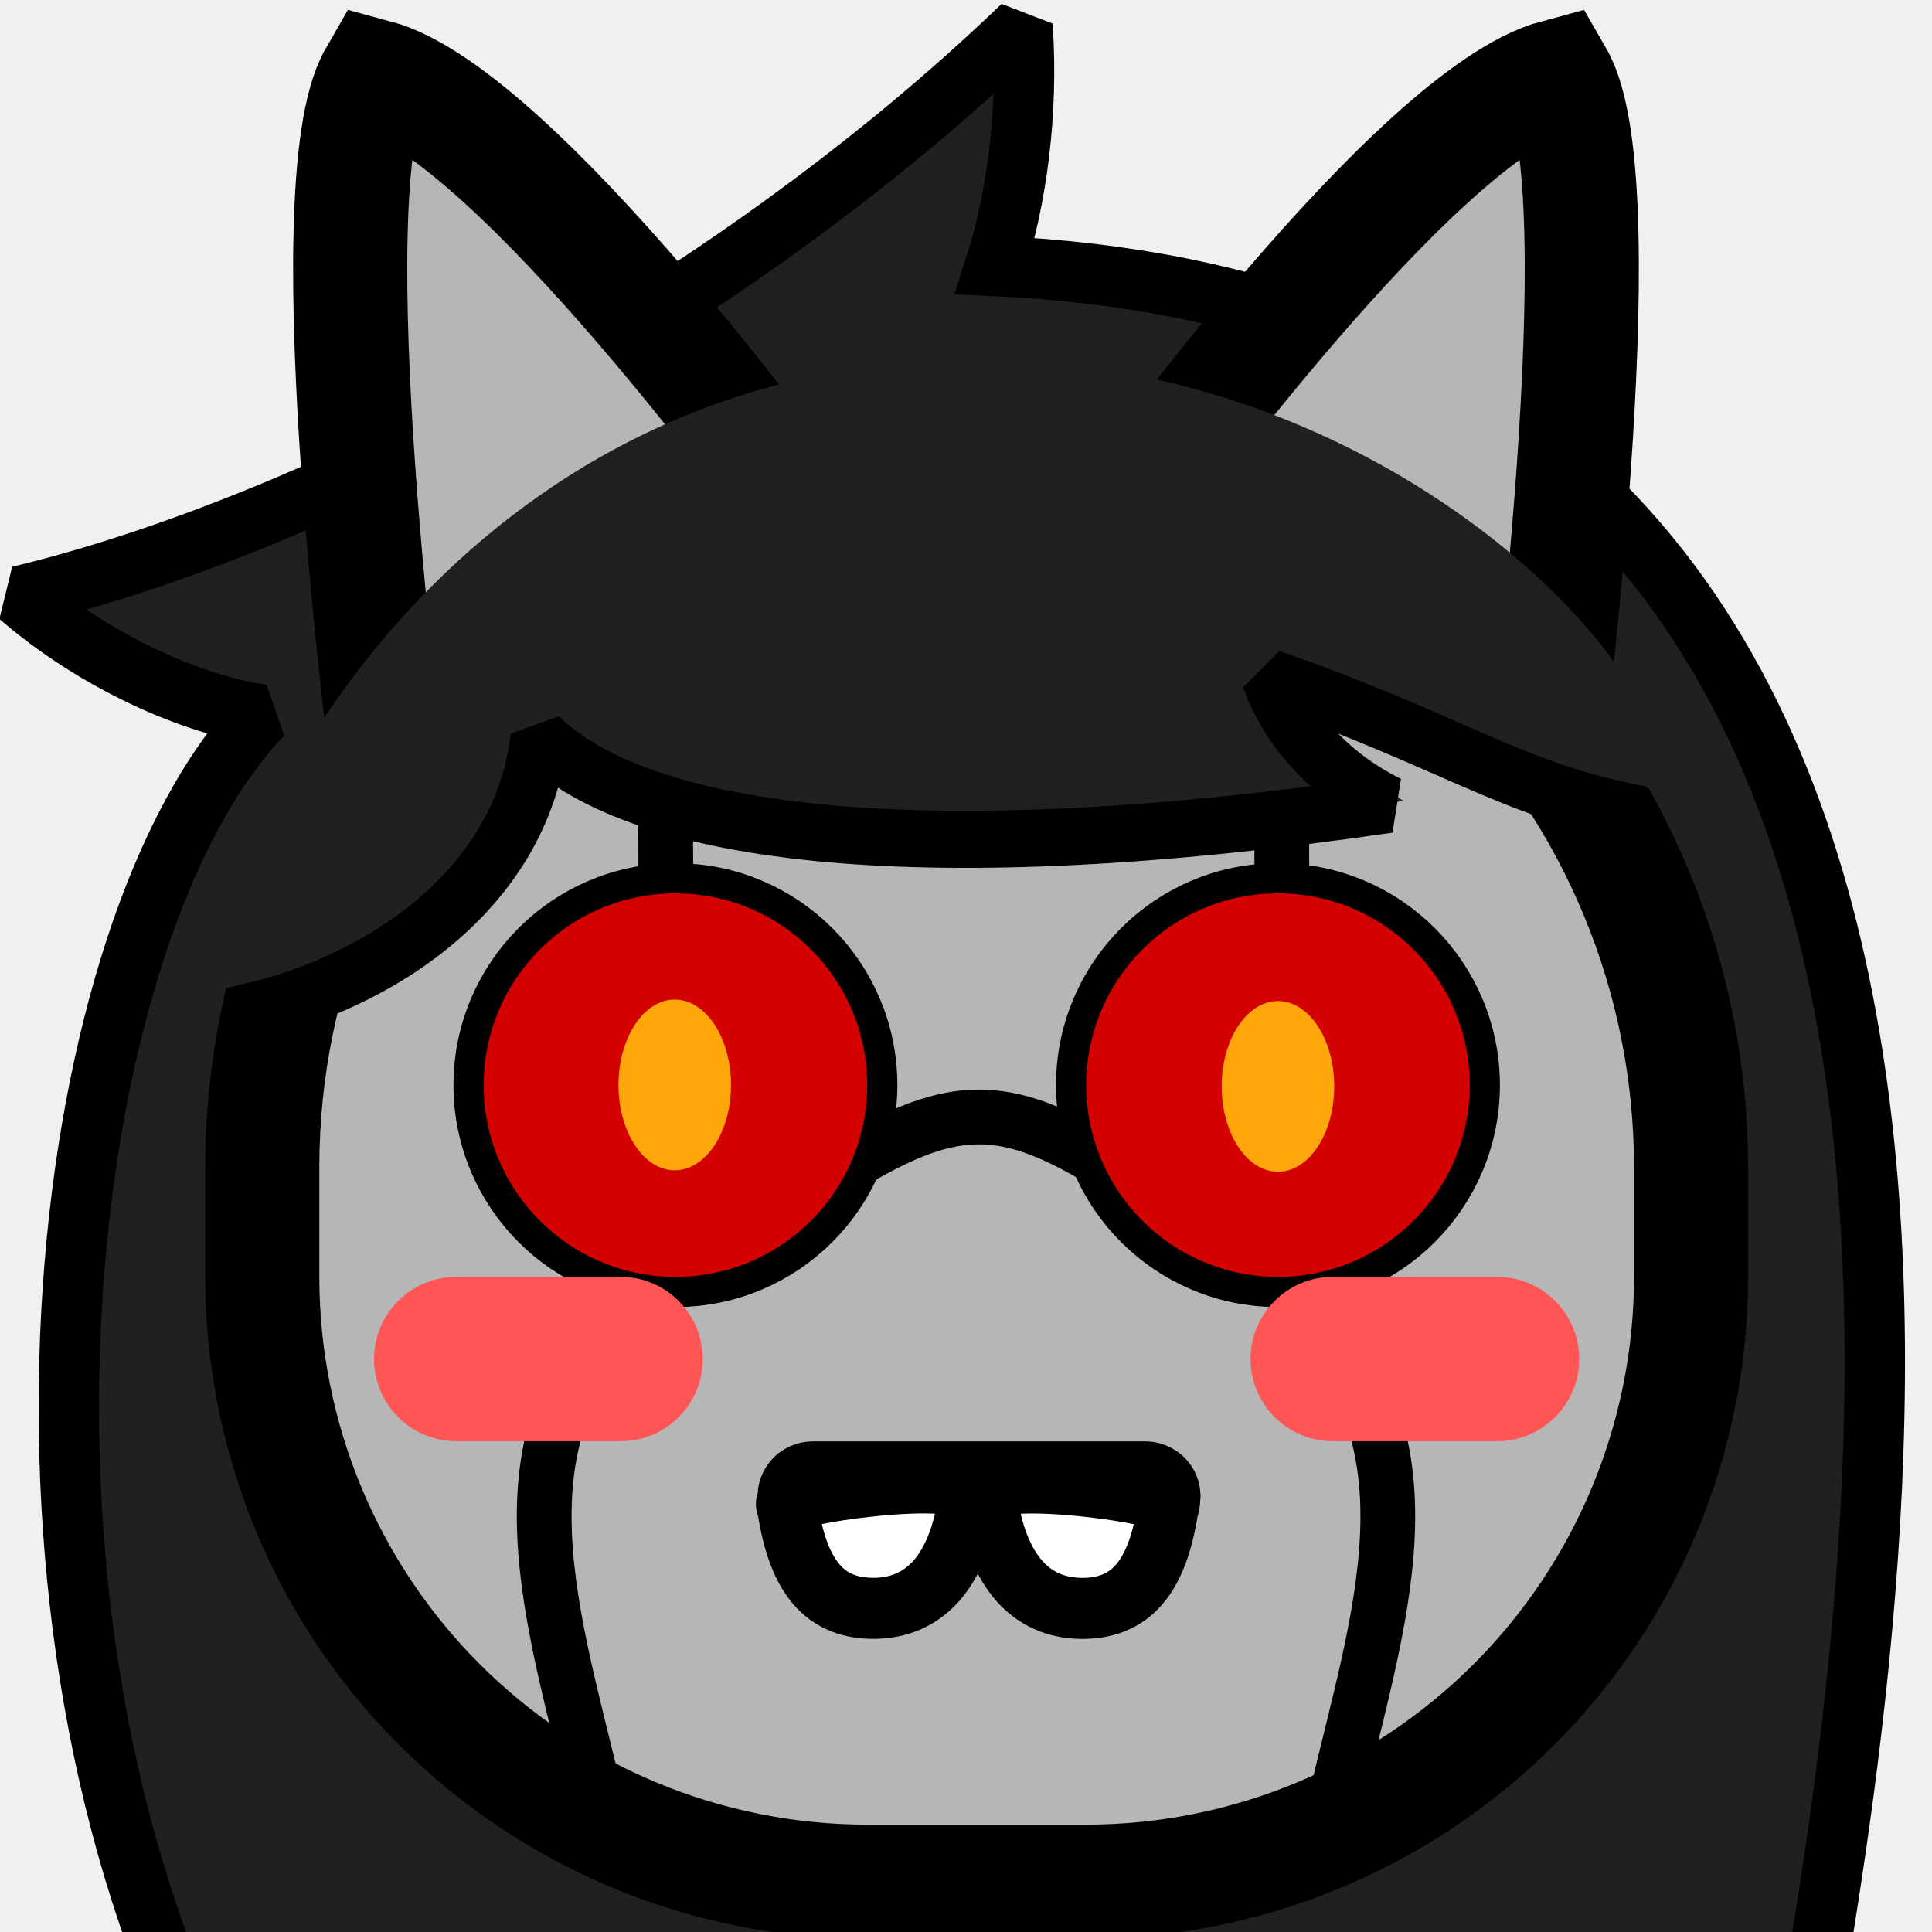
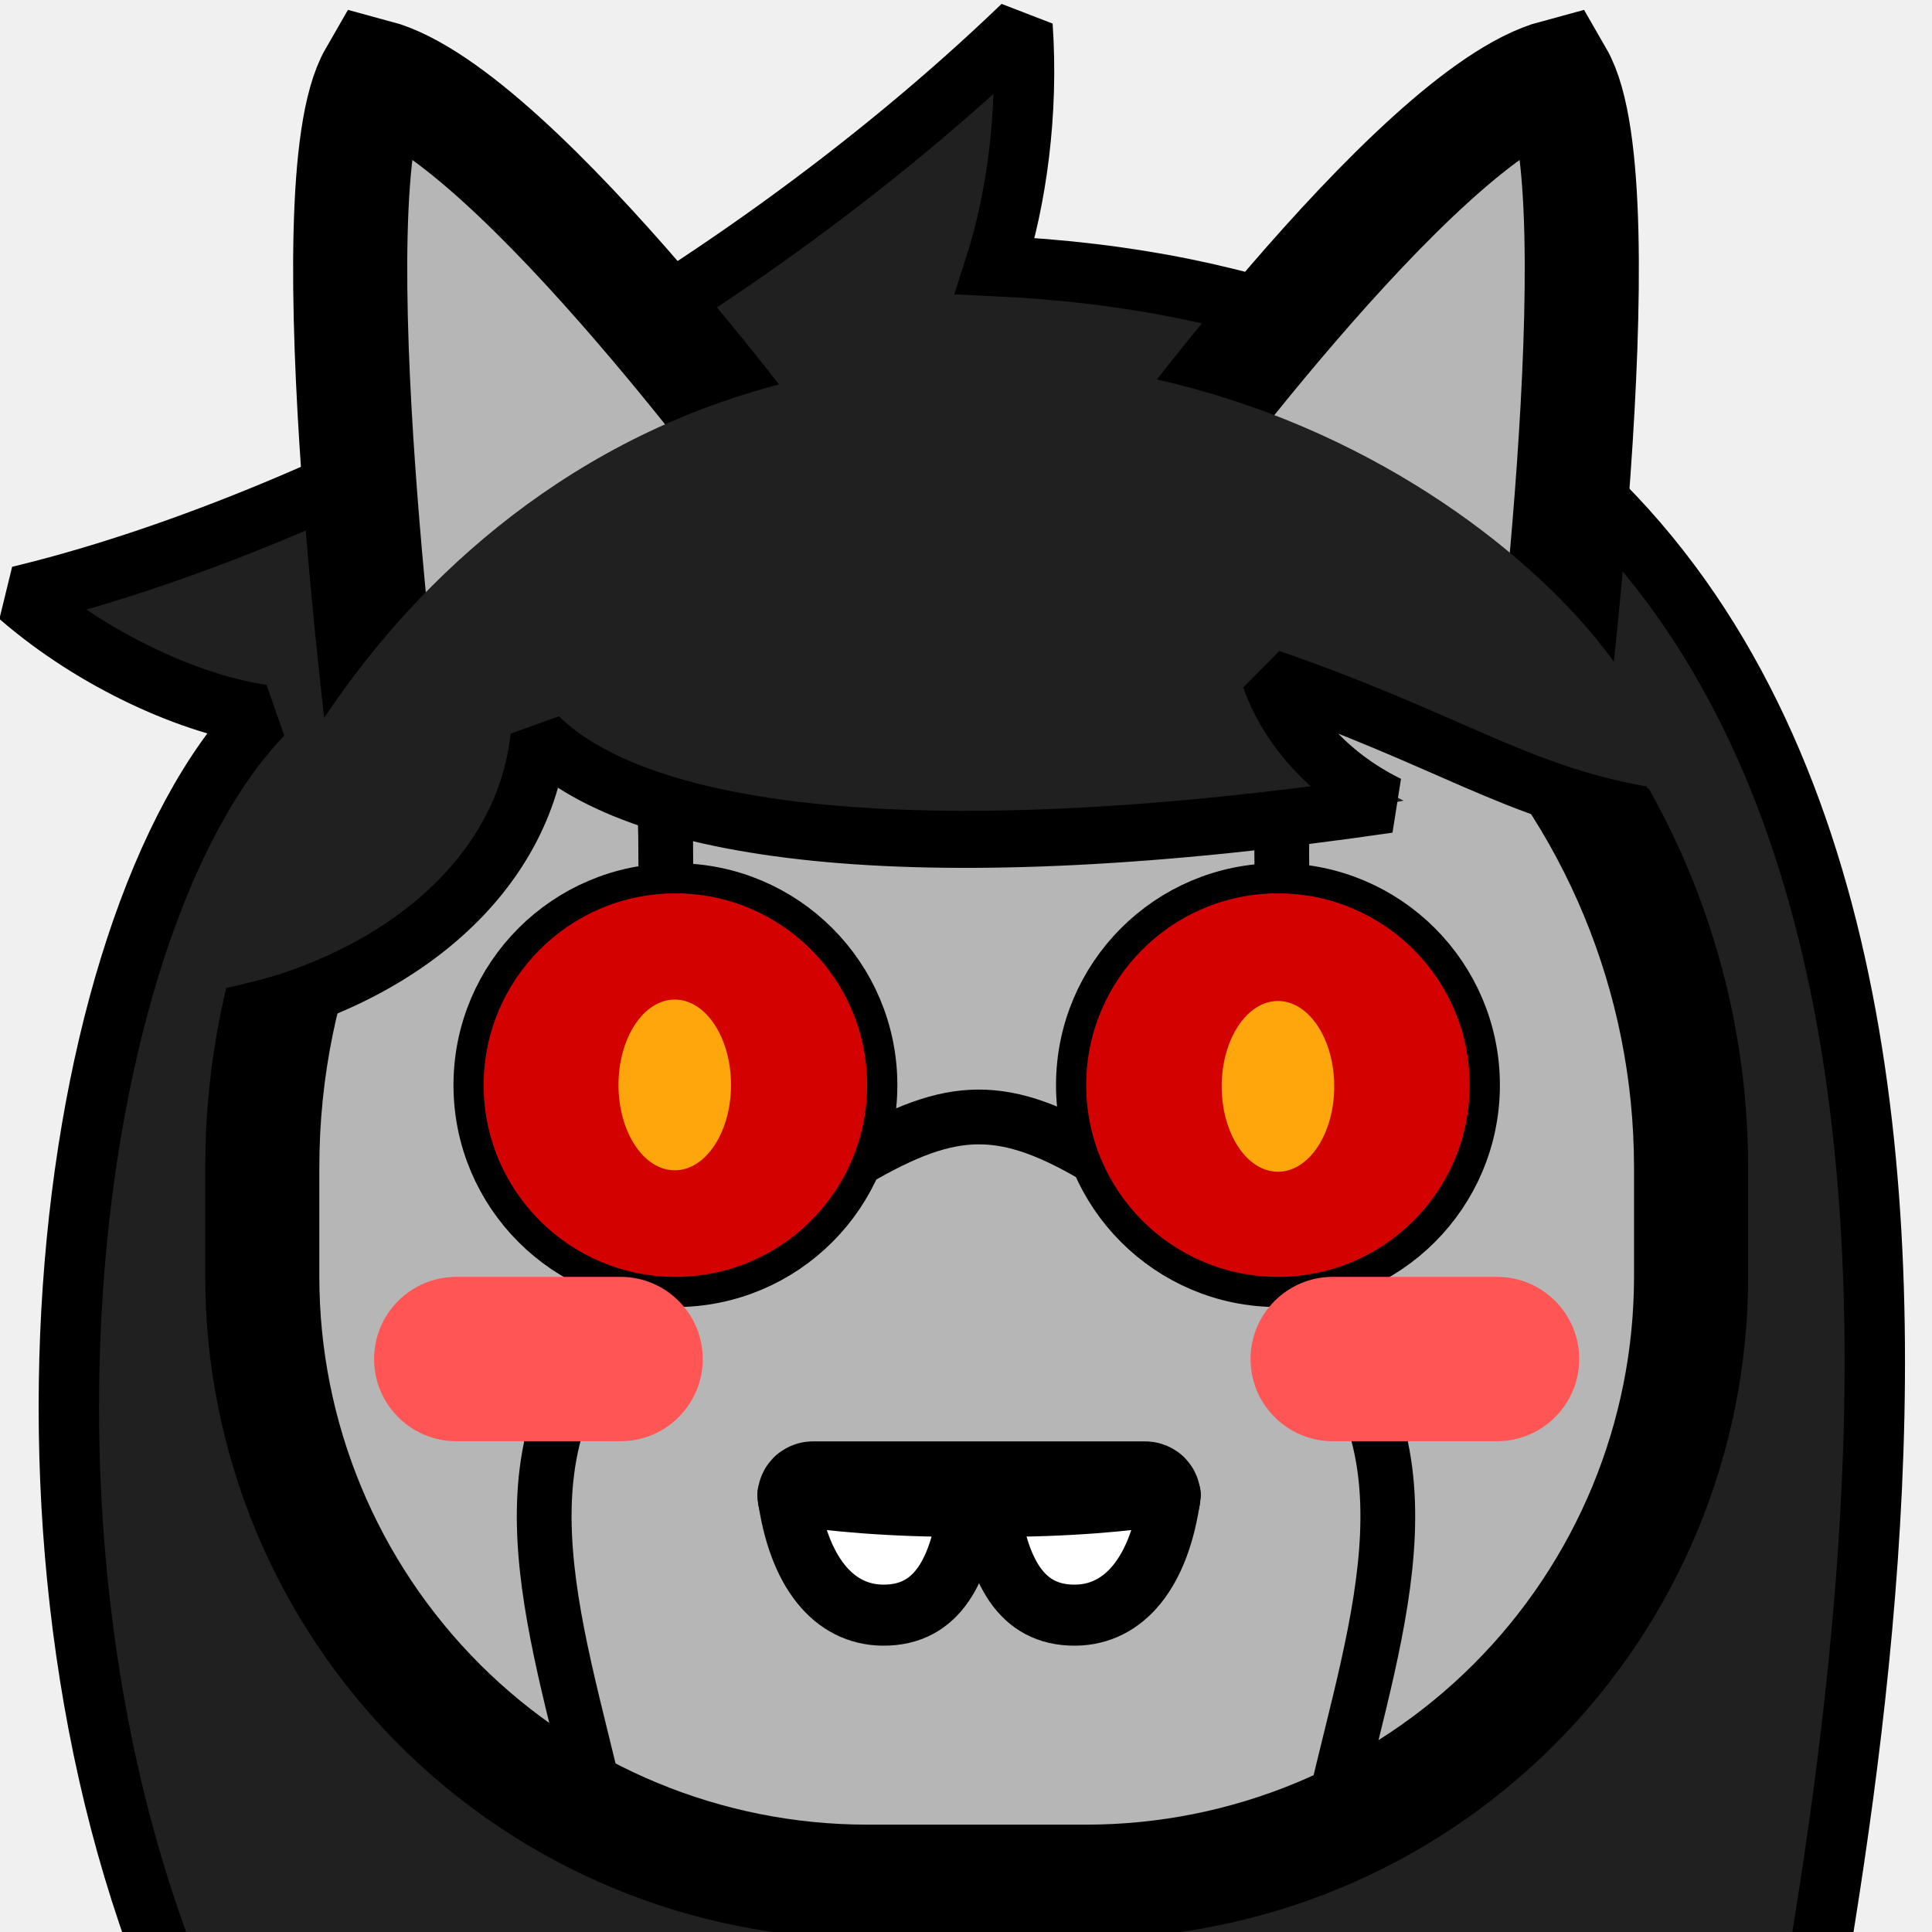
<svg xmlns="http://www.w3.org/2000/svg" width="100%" height="100%" viewBox="0 0 32 32" version="1.1" xml:space="preserve" style="fill-rule:evenodd;clip-rule:evenodd;stroke-linejoin:round;stroke-miterlimit:1.414;" id="svg179">
  <defs id="defs183" />
  <g id="layer5">
    <path style="fill:#202020;fill-opacity:1;stroke:#000000;stroke-width:1;stroke-linecap:butt;stroke-linejoin:miter;stroke-miterlimit:2;stroke-dasharray:none;stroke-opacity:1" d="M 3.359,33.945 C -0.314,26.302 0.964,15.346 4.348,11.837 3.224,11.685 1.588,10.977 0.318,9.874 5.16,8.71 11.932,5.235 16.936,0.425 17.036,1.874 16.835,3.304 16.482,4.406 34.393,5.235 31.395,25.302 29.855,33.991" id="path881" />
    <path style="clip-rule:evenodd;fill:#b6b6b6;fill-opacity:1;fill-rule:evenodd;stroke:#000000;stroke-width:1.89;stroke-linecap:butt;stroke-linejoin:miter;stroke-miterlimit:1.414;stroke-dasharray:none;stroke-opacity:1" d="m 13.222,8.352 c 0,0 -4.667,-6.462 -7.003,-7.088 C 5.159,3.1 6.445,12.917 6.445,12.917 Z" id="path638" />
    <path id="path895" d="m 18.778,8.352 c 0,0 4.667,-6.462 7.003,-7.088 1.06,1.836 -0.227,11.653 -0.227,11.653 z" style="clip-rule:evenodd;fill:#b6b6b6;fill-opacity:1;fill-rule:evenodd;stroke:#000000;stroke-width:1.89;stroke-linecap:butt;stroke-linejoin:miter;stroke-miterlimit:1.414;stroke-dasharray:none;stroke-opacity:1" />
  </g>
  <path style="fill:none;stroke-width:0.907" d="M 1.66,4.817 H 30.694 V 33.851 H 1.66 Z" id="embarrassed" />
  <g id="layer1">
    <g style="clip-rule:evenodd;fill-rule:evenodd;stroke-linejoin:round;stroke-miterlimit:1.414;stroke:#000000;stroke-opacity:1;stroke-width:4.166;stroke-dasharray:none;paint-order:stroke fill markers" id="emoji" transform="matrix(0.9073081,0,0,0.9073081,1.659848,4.817118)">
      <path d="M 28,16 C 28,12.817 26.736,9.765 24.485,7.515 22.235,5.264 19.183,4 16,4 16,4 16,4 16,4 9.373,4 4,9.373 4,16 c 0,0.669 0,1.339 0,2 0,2.652 1.054,5.196 2.929,7.071 C 8.804,26.946 11.348,28 14,28 c 1.322,0 2.678,0 4,0 2.652,0 5.196,-1.054 7.071,-2.929 C 26.946,23.196 28,20.652 28,18 c 0,-0.661 0,-1.331 0,-2 z" style="fill:#b6b6b6;fill-opacity:1;stroke:#000000;stroke-opacity:1;stroke-width:4.166;stroke-miterlimit:1.414;stroke-dasharray:none;paint-order:stroke fill markers" id="path162" />
    </g>
    <path style="fill:none;stroke:#000000;stroke-width:0.907px;stroke-linecap:butt;stroke-linejoin:miter;stroke-opacity:1" d="m 18.247,19.221 c -1.62,-0.979 -2.479,-0.938 -4.069,-0.014" id="path529" />
    <path style="fill:none;stroke:#000000;stroke-width:0.907px;stroke-linecap:butt;stroke-linejoin:miter;stroke-opacity:1" d="M 11.024,14.86 C 11.109,9.161 9.862,9.218 9.862,9.218" id="path531" />
    <path style="clip-rule:evenodd;fill:none;fill-rule:evenodd;stroke:#000000;stroke-width:0.907px;stroke-linecap:butt;stroke-linejoin:miter;stroke-miterlimit:1.414;stroke-opacity:1" d="M 21.234,14.655 C 21.149,8.956 22.397,9.013 22.397,9.013" id="path531-7" />
  </g>
  <g id="layer4">
    <path id="path892" style="fill:#202020;fill-opacity:1;stroke:none;stroke-width:1px;stroke-linecap:butt;stroke-linejoin:miter;stroke-opacity:1" d="m 27.297,13.058 c -2.092,-0.368 -3.293,-0.805 -6.26,-1.83 0.598,0.747 1.156,1.514 2.21,2.033 C 15.5,14.892 10.632,13.877 8.927,12.201 8.687,14.464 6.521,15.763 3.69,16.377 3.415,14.464 6.93,6.749 14.938,6.014 22.946,5.279 28.438,11.8 27.297,13.058 Z" />
    <path id="path887" style="fill:none;stroke:#000000;stroke-width:0.945;stroke-linecap:butt;stroke-linejoin:miter;stroke-miterlimit:1.414;stroke-dasharray:none;stroke-opacity:1" d="m 3.842,16.84 c 2.83,-0.615 4.845,-2.376 5.085,-4.639 1.705,1.676 6.432,2.237 14.069,1.123 -1.054,-0.519 -1.689,-1.333 -1.96,-2.095 2.967,1.025 4.069,1.895 6.161,2.263" />
  </g>
  <g id="layer3">
    <path style="clip-rule:evenodd;fill:none;fill-rule:evenodd;stroke:#000000;stroke-width:0.907px;stroke-linecap:butt;stroke-linejoin:miter;stroke-miterlimit:1.414;stroke-opacity:1" d="M 10.6,21.555 C 8.015,23.733 9.208,26.897 9.891,29.891" id="path512-7" />
    <path id="path897" d="m 21.4,21.555 c 2.585,2.177 1.392,5.342 0.709,8.336" style="clip-rule:evenodd;fill:none;fill-rule:evenodd;stroke:#000000;stroke-width:0.907px;stroke-linecap:butt;stroke-linejoin:miter;stroke-miterlimit:1.414;stroke-opacity:1" />
  </g>
  <g id="layer2">
    <circle cx="11.187" cy="17.973" style="clip-rule:evenodd;fill:#d30100;fill-opacity:1;fill-rule:evenodd;stroke-width:1;stroke-linejoin:round;stroke-miterlimit:1.414;stroke:#000000;stroke-opacity:1;stroke-dasharray:none;paint-order:stroke fill markers" id="circle164" r="3.176" />
    <ellipse cx="11.176" cy="-17.97" id="circle166" style="clip-rule:evenodd;fill:#fea60b;fill-opacity:1;fill-rule:evenodd;stroke-width:0.765;stroke-linejoin:round;stroke-miterlimit:1.414" rx="0.932" ry="1.414" transform="scale(1,-1)" />
    <circle cx="21.167" cy="17.973" style="clip-rule:evenodd;fill:#d30100;fill-opacity:1;fill-rule:evenodd;stroke-width:1;stroke-linejoin:round;stroke-miterlimit:1.414;stroke:#000000;stroke-opacity:1;stroke-dasharray:none;paint-order:stroke fill markers" id="circle168" r="3.176" />
    <path style="clip-rule:evenodd;fill-rule:evenodd;stroke-width:0.911;stroke-linejoin:round;stroke-miterlimit:1.414" d="m 19.011,23.875 0.045,0.004 0.043,0.004 0.044,0.008 0.043,0.009 0.043,0.012 0.042,0.014 0.041,0.015 0.04,0.017 0.04,0.02 0.039,0.021 0.038,0.024 0.037,0.024 0.035,0.026 0.034,0.028 0.033,0.03 0.03,0.032 0.029,0.033 0.028,0.034 0.026,0.035 0.024,0.036 0.023,0.038 0.02,0.039 0.019,0.04 0.017,0.04 0.015,0.042 0.013,0.042 0.01,0.043 0.009,0.043 0.006,0.043 0.004,0.044 0.003,0.043 v 0.043 l -0.003,0.043 -0.004,0.044 -0.006,0.043 -0.009,0.043 -0.01,0.043 -0.013,0.042 -0.015,0.042 -0.017,0.04 -0.019,0.04 -0.02,0.039 -0.023,0.038 -0.024,0.036 -0.026,0.035 -0.028,0.034 -0.029,0.033 -0.03,0.032 -0.033,0.03 -0.034,0.028 -0.035,0.026 -0.037,0.024 -0.038,0.024 -0.039,0.021 -0.04,0.02 -0.04,0.017 -0.041,0.015 -0.042,0.014 -0.043,0.012 -0.043,0.009 -0.044,0.008 -0.043,0.004 -0.045,0.004 -0.044,9.04e-4 h -5.502 l -0.044,-9.04e-4 -0.045,-0.004 -0.043,-0.004 -0.044,-0.008 -0.043,-0.009 -0.043,-0.012 -0.042,-0.014 -0.041,-0.015 -0.04,-0.017 -0.04,-0.02 -0.039,-0.021 -0.038,-0.024 -0.037,-0.024 -0.035,-0.026 -0.034,-0.028 -0.033,-0.03 -0.03,-0.032 -0.029,-0.033 -0.028,-0.034 -0.026,-0.035 -0.024,-0.036 -0.023,-0.038 -0.02,-0.039 -0.019,-0.04 -0.017,-0.04 -0.015,-0.042 -0.013,-0.042 -0.01,-0.043 -0.009,-0.043 -0.006,-0.043 -0.004,-0.044 -0.003,-0.043 v -0.043 l 0.003,-0.043 0.004,-0.044 0.006,-0.043 0.009,-0.043 0.01,-0.043 0.013,-0.042 0.015,-0.042 0.017,-0.04 0.019,-0.04 0.02,-0.039 0.023,-0.038 0.024,-0.036 0.026,-0.035 0.028,-0.034 0.029,-0.033 0.03,-0.032 0.033,-0.03 0.034,-0.028 0.035,-0.026 0.037,-0.024 0.038,-0.024 0.039,-0.021 0.04,-0.02 0.04,-0.017 0.041,-0.015 0.042,-0.014 0.043,-0.012 0.043,-0.009 0.044,-0.008 0.043,-0.004 0.045,-0.004 0.044,-9.07e-4 h 5.502 z" id="path172" />
    <path d="m 26.157,22.51 c 0,-0.751 -0.61,-1.361 -1.361,-1.361 -0.831,0 -1.891,0 -2.722,0 -0.751,0 -1.361,0.61 -1.361,1.361 0,0.751 0.61,1.361 1.361,1.361 0.831,0 1.891,0 2.722,0 0.751,0 1.361,-0.61 1.361,-1.361 0,0 0,0 0,0 z" style="clip-rule:evenodd;fill:#ff5555;fill-opacity:1;fill-rule:evenodd;stroke-width:0.907;stroke-linejoin:round;stroke-miterlimit:1.414" id="path174" />
    <path d="m 11.64,22.51 c 0,-0.751 -0.61,-1.361 -1.361,-1.361 -0.831,0 -1.891,0 -2.722,0 -0.751,0 -1.361,0.61 -1.361,1.361 0,0.751 0.61,1.361 1.361,1.361 0.831,0 1.891,0 2.722,0 0.751,0 1.361,-0.61 1.361,-1.361 0,0 0,0 0,0 z" style="clip-rule:evenodd;fill:#ff5555;fill-opacity:1;fill-rule:evenodd;stroke-width:0.907;stroke-linejoin:round;stroke-miterlimit:1.414" id="path176" />
    <ellipse cx="21.167" cy="-17.994" id="circle166-3" style="clip-rule:evenodd;fill:#fea60b;fill-opacity:1;fill-rule:evenodd;stroke-width:0.765;stroke-linejoin:round;stroke-miterlimit:1.414" rx="0.932" ry="1.414" transform="scale(1,-1)" />
-     <path style="fill-rule:evenodd;clip-rule:evenodd;stroke-linejoin:miter;stroke-miterlimit:1.414;fill:#ffffff;stroke:#000000;stroke-width:1.011px;stroke-linecap:butt;stroke-opacity:1" d="m 13.04,24.938 c 0.154,1.027 0.515,1.71 1.441,1.701 0.809,-0.008 1.4,-0.577 1.572,-1.865 0.065,-0.485 -3.272,-0.011 -3.014,0.163 z" id="path224" />
-     <path style="fill-rule:evenodd;clip-rule:evenodd;stroke-linejoin:miter;stroke-miterlimit:1.414;fill:#ffffff;stroke:#000000;stroke-width:1.011px;stroke-linecap:butt;stroke-opacity:1" d="m 19.352,24.939 c -0.154,1.027 -0.515,1.71 -1.441,1.701 -0.809,-0.008 -1.4,-0.577 -1.572,-1.865 -0.065,-0.485 3.272,-0.011 3.014,0.163 z" id="path224-0" />
+     <path style="clip-rule:evenodd;fill:#ffffff;fill-rule:evenodd;stroke:#000000;stroke-width:1.011px;stroke-linecap:round;stroke-linejoin:round;stroke-miterlimit:1.414;stroke-opacity:1" d="m 16.051,24.951 c -0.154,1.027 -0.504,1.81 -1.43,1.801 -0.809,-0.008 -1.4,-0.709 -1.572,-1.997 0.741,0.101 1.626,0.199 3.002,0.196 z" id="path224" />
+     <path id="path903" d="m 16.382,24.951 c 0.154,1.027 0.504,1.81 1.43,1.801 0.809,-0.008 1.4,-0.709 1.572,-1.997 -0.741,0.101 -1.626,0.199 -3.002,0.196 z" style="clip-rule:evenodd;fill:#ffffff;fill-rule:evenodd;stroke:#000000;stroke-width:1.011px;stroke-linecap:round;stroke-linejoin:round;stroke-miterlimit:1.414;stroke-opacity:1" />
  </g>
</svg>
